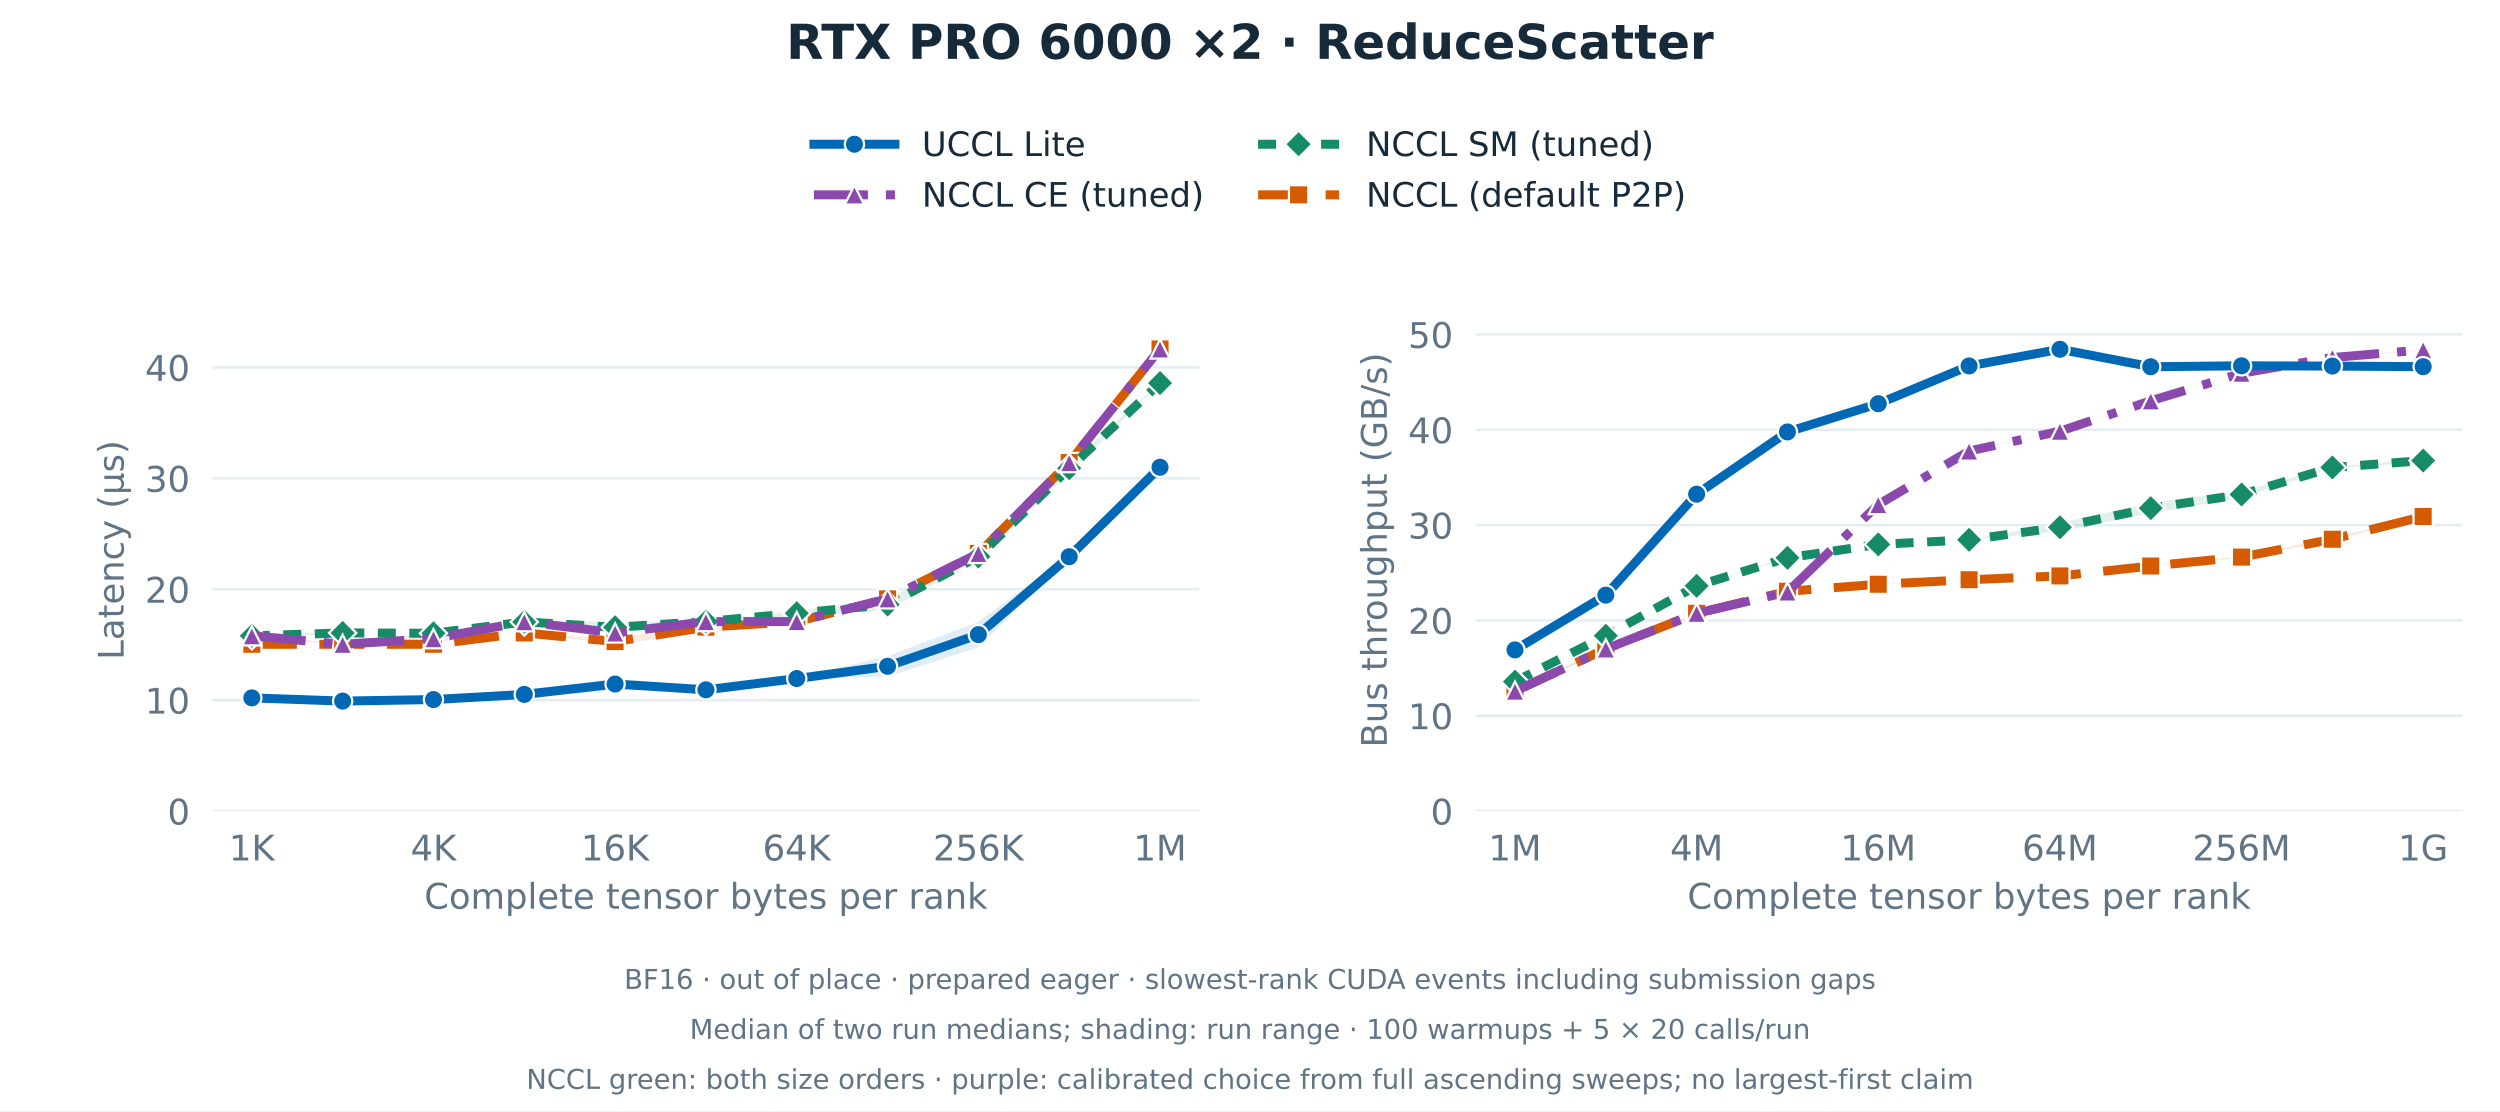
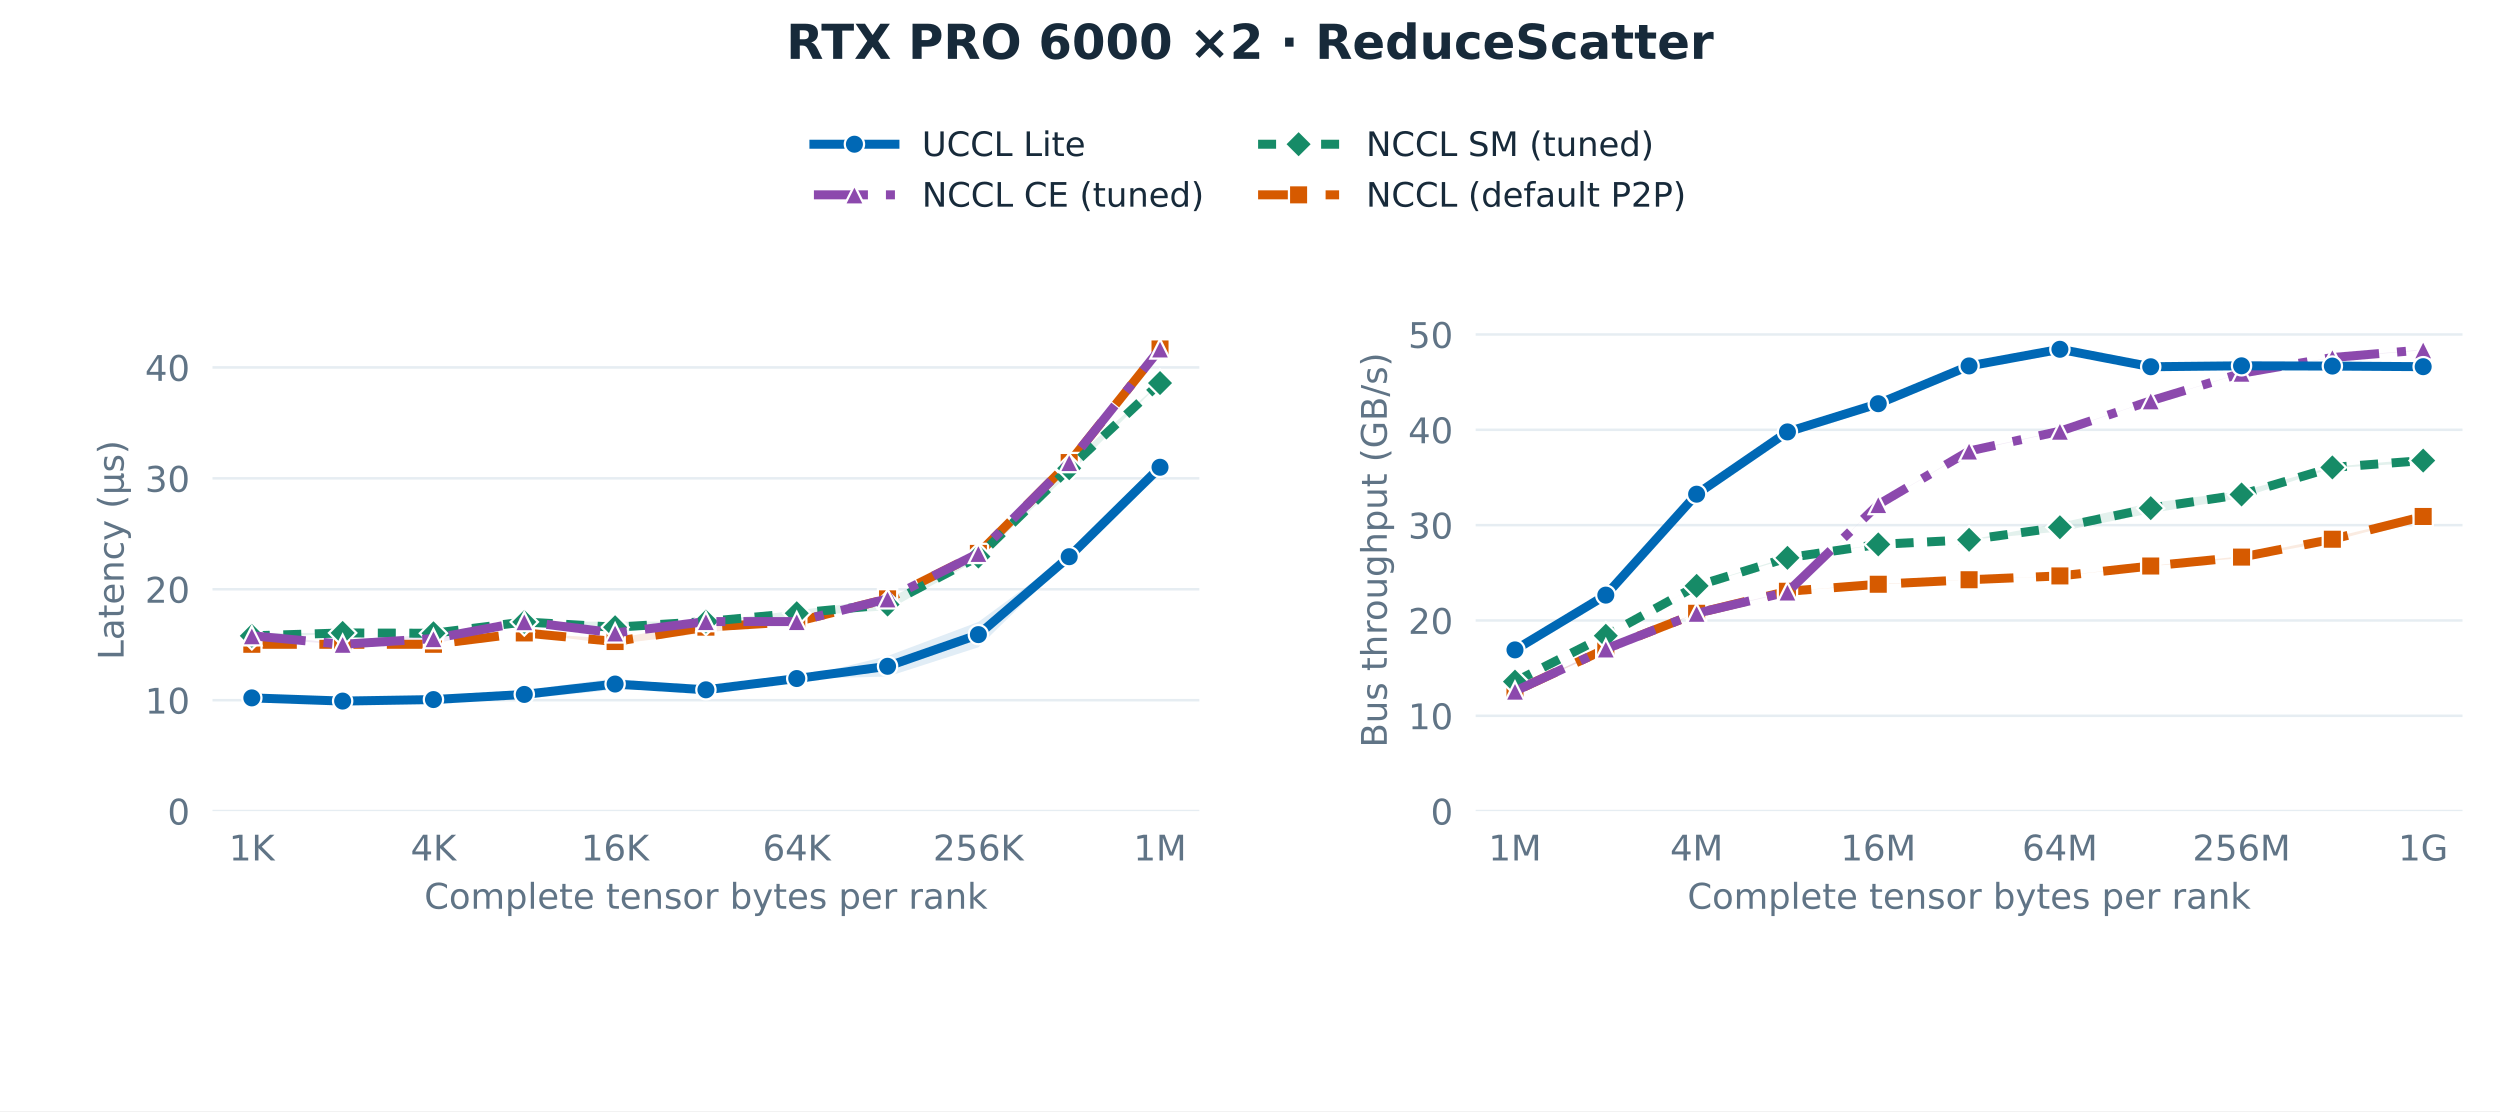
<svg xmlns="http://www.w3.org/2000/svg" xmlns:xlink="http://www.w3.org/1999/xlink" width="777.6pt" height="345.6pt" viewBox="0 0 777.6 345.6" version="1.1">
  <defs>
    <style type="text/css">*{stroke-linejoin: round; stroke-linecap: butt}</style>
  </defs>
  <g id="figure_1">
    <g id="patch_1">
      <path d="M 0 345.6 L 777.6 345.6 L 777.6 0 L 0 0 z " style="fill: #ffffff" />
    </g>
    <g id="axes_1">
      <g id="patch_2">
        <path d="M 66.096 252.288 L 373.043 252.288 L 373.043 89.856 L 66.096 89.856 z " style="fill: #ffffff" />
      </g>
      <g id="matplotlib.axis_1">
        <g id="xtick_1">
          <g id="line2d_1" />
          <g id="text_1">
            <text style="font-size: 11px; font-family: 'DejaVu Sans'; text-anchor: middle; fill: #607486" x="78.327" y="267.645" transform="rotate(-0 78.32651 267.6454)">1K</text>
          </g>
        </g>
        <g id="xtick_2">
          <g id="line2d_2" />
          <g id="text_2">
            <text style="font-size: 11px; font-family: 'DejaVu Sans'; text-anchor: middle; fill: #607486" x="134.824" y="267.645" transform="rotate(-0 134.8238 267.6454)">4K</text>
          </g>
        </g>
        <g id="xtick_3">
          <g id="line2d_3" />
          <g id="text_3">
            <text style="font-size: 11px; font-family: 'DejaVu Sans'; text-anchor: middle; fill: #607486" x="191.321" y="267.645" transform="rotate(-0 191.3211 267.6454)">16K</text>
          </g>
        </g>
        <g id="xtick_4">
          <g id="line2d_4" />
          <g id="text_4">
            <text style="font-size: 11px; font-family: 'DejaVu Sans'; text-anchor: middle; fill: #607486" x="247.818" y="267.645" transform="rotate(-0 247.8183 267.6454)">64K</text>
          </g>
        </g>
        <g id="xtick_5">
          <g id="line2d_5" />
          <g id="text_5">
            <text style="font-size: 11px; font-family: 'DejaVu Sans'; text-anchor: middle; fill: #607486" x="304.316" y="267.645" transform="rotate(-0 304.3156 267.6454)">256K</text>
          </g>
        </g>
        <g id="xtick_6">
          <g id="line2d_6" />
          <g id="text_6">
            <text style="font-size: 11px; font-family: 'DejaVu Sans'; text-anchor: middle; fill: #607486" x="360.813" y="267.645" transform="rotate(-0 360.8129 267.6454)">1M</text>
          </g>
        </g>
        <g id="text_7">
          <text style="font-size: 11px; font-family: 'DejaVu Sans'; text-anchor: middle; fill: #607486" x="219.57" y="282.646" transform="rotate(-0 219.5697 282.6463)">Complete tensor bytes per rank</text>
        </g>
      </g>
      <g id="matplotlib.axis_2">
        <g id="ytick_1">
          <g id="line2d_7">
            <path d="M 66.096 252.288 L 373.043 252.288 " clip-path="url(#p01f742821e)" style="fill: none; stroke: #e6edf2; stroke-width: 0.8; stroke-linecap: square" />
          </g>
          <g id="line2d_8" />
          <g id="text_8">
            <text style="font-size: 11px; font-family: 'DejaVu Sans'; text-anchor: end; fill: #607486" x="59.096" y="256.467" transform="rotate(-0 59.096 256.4667)">0</text>
          </g>
        </g>
        <g id="ytick_2">
          <g id="line2d_9">
            <path d="M 66.096 217.787 L 373.043 217.787 " clip-path="url(#p01f742821e)" style="fill: none; stroke: #e6edf2; stroke-width: 0.8; stroke-linecap: square" />
          </g>
          <g id="line2d_10" />
          <g id="text_9">
            <text style="font-size: 11px; font-family: 'DejaVu Sans'; text-anchor: end; fill: #607486" x="59.096" y="221.966" transform="rotate(-0 59.096 221.9657)">10</text>
          </g>
        </g>
        <g id="ytick_3">
          <g id="line2d_11">
            <path d="M 66.096 183.286 L 373.043 183.286 " clip-path="url(#p01f742821e)" style="fill: none; stroke: #e6edf2; stroke-width: 0.8; stroke-linecap: square" />
          </g>
          <g id="line2d_12" />
          <g id="text_10">
            <text style="font-size: 11px; font-family: 'DejaVu Sans'; text-anchor: end; fill: #607486" x="59.096" y="187.465" transform="rotate(-0 59.096 187.4646)">20</text>
          </g>
        </g>
        <g id="ytick_4">
          <g id="line2d_13">
            <path d="M 66.096 148.785 L 373.043 148.785 " clip-path="url(#p01f742821e)" style="fill: none; stroke: #e6edf2; stroke-width: 0.8; stroke-linecap: square" />
          </g>
          <g id="line2d_14" />
          <g id="text_11">
            <text style="font-size: 11px; font-family: 'DejaVu Sans'; text-anchor: end; fill: #607486" x="59.096" y="152.964" transform="rotate(-0 59.096 152.9636)">30</text>
          </g>
        </g>
        <g id="ytick_5">
          <g id="line2d_15">
            <path d="M 66.096 114.284 L 373.043 114.284 " clip-path="url(#p01f742821e)" style="fill: none; stroke: #e6edf2; stroke-width: 0.8; stroke-linecap: square" />
          </g>
          <g id="line2d_16" />
          <g id="text_12">
            <text style="font-size: 11px; font-family: 'DejaVu Sans'; text-anchor: end; fill: #607486" x="59.096" y="118.463" transform="rotate(-0 59.096 118.4626)">40</text>
          </g>
        </g>
        <g id="text_13">
          <text style="font-size: 11px; font-family: 'DejaVu Sans'; text-anchor: middle; fill: #607486" x="38.456" y="171.072" transform="rotate(-90 38.45592 171.072)">Latency (µs)</text>
        </g>
      </g>
      <g id="FillBetweenPolyCollection_1">
        <defs>
          <path id="m4f21803e69" d="M 78.327 -145.202 L 78.327 -145.202 L 106.575 -145.202 L 134.824 -145.202 L 163.072 -148.734 L 191.321 -145.202 L 219.57 -148.79 L 247.818 -152.267 L 276.067 -159.333 L 304.316 -173.465 L 332.564 -201.728 L 360.813 -237.057 L 360.813 -237.057 L 360.813 -237.057 L 332.564 -201.728 L 304.316 -173.465 L 276.067 -159.333 L 247.818 -152.267 L 219.57 -152.267 L 191.321 -146.913 L 163.072 -148.734 L 134.824 -145.202 L 106.575 -145.202 L 78.327 -145.202 z " />
        </defs>
        <g clip-path="url(#p01f742821e)">
          <use xlink:href="#m4f21803e69" x="0" y="345.6" style="fill: #d65a00; fill-opacity: 0.12" />
        </g>
      </g>
      <g id="FillBetweenPolyCollection_2">
        <defs>
          <path id="m6b009f9e01" d="M 78.327 -148.734 L 78.327 -146.913 L 106.575 -148.734 L 134.824 -148.624 L 163.072 -152.157 L 191.321 -148.734 L 219.57 -152.267 L 247.818 -153.979 L 276.067 -155.8 L 304.316 -171.643 L 332.564 -198.195 L 360.813 -226.458 L 360.813 -226.458 L 360.813 -226.458 L 332.564 -201.728 L 304.316 -173.354 L 276.067 -159.333 L 247.818 -155.745 L 219.57 -152.267 L 191.321 -152.267 L 163.072 -152.157 L 134.824 -148.624 L 106.575 -148.734 L 78.327 -148.734 z " />
        </defs>
        <g clip-path="url(#p01f742821e)">
          <use xlink:href="#m6b009f9e01" x="0" y="345.6" style="fill: #168b67; fill-opacity: 0.12" />
        </g>
      </g>
      <g id="FillBetweenPolyCollection_3">
        <defs>
          <path id="m8a4377a4cb" d="M 78.327 -148.734 L 78.327 -146.968 L 106.575 -145.202 L 134.824 -145.202 L 163.072 -152.212 L 191.321 -148.734 L 219.57 -152.267 L 247.818 -152.267 L 276.067 -159.333 L 304.316 -173.465 L 332.564 -201.728 L 360.813 -237.057 L 360.813 -237.057 L 360.813 -237.057 L 332.564 -201.728 L 304.316 -173.465 L 276.067 -159.333 L 247.818 -152.267 L 219.57 -152.267 L 191.321 -148.734 L 163.072 -152.267 L 134.824 -148.734 L 106.575 -145.202 L 78.327 -148.734 z " />
        </defs>
        <g clip-path="url(#p01f742821e)">
          <use xlink:href="#m8a4377a4cb" x="0" y="345.6" style="fill: #8c49ad; fill-opacity: 0.12" />
        </g>
      </g>
      <g id="FillBetweenPolyCollection_4">
        <defs>
          <path id="m568a72b6f2" d="M 78.327 -129.524 L 78.327 -127.537 L 106.575 -127.537 L 134.824 -127.537 L 163.072 -128.255 L 191.321 -131.07 L 219.57 -131.015 L 247.818 -134.492 L 276.067 -135.155 L 304.316 -144.263 L 332.564 -171.974 L 360.813 -197.974 L 360.813 -202.556 L 360.813 -202.556 L 332.564 -172.913 L 304.316 -152.157 L 276.067 -141.558 L 247.818 -134.603 L 219.57 -131.07 L 191.321 -134.603 L 163.072 -130.96 L 134.824 -128.475 L 106.575 -127.537 L 78.327 -129.524 z " />
        </defs>
        <g clip-path="url(#p01f742821e)">
          <use xlink:href="#m568a72b6f2" x="0" y="345.6" style="fill: #0068b5; fill-opacity: 0.12" />
        </g>
      </g>
      <g id="line2d_17">
        <path d="M 78.327 200.398 L 106.575 200.398 L 134.824 200.398 L 163.072 196.866 L 191.321 199.543 L 219.57 195.071 L 247.818 193.333 L 276.067 186.267 L 304.316 172.135 L 332.564 143.872 L 360.813 108.543 " clip-path="url(#p01f742821e)" style="fill: none; stroke-dasharray: 14,7; stroke-dashoffset: 0; stroke: #d65a00; stroke-width: 2.8" />
        <defs>
          <path id="mbd1e659322" d="M -3 3 L 3 3 L 3 -3 L -3 -3 z " style="stroke: #ffffff; stroke-width: 0.7; stroke-linejoin: miter" />
        </defs>
        <g clip-path="url(#p01f742821e)">
          <use xlink:href="#mbd1e659322" x="78.327" y="200.398" style="fill: #d65a00; stroke: #ffffff; stroke-width: 0.7; stroke-linejoin: miter" />
          <use xlink:href="#mbd1e659322" x="106.575" y="200.398" style="fill: #d65a00; stroke: #ffffff; stroke-width: 0.7; stroke-linejoin: miter" />
          <use xlink:href="#mbd1e659322" x="134.824" y="200.398" style="fill: #d65a00; stroke: #ffffff; stroke-width: 0.7; stroke-linejoin: miter" />
          <use xlink:href="#mbd1e659322" x="163.072" y="196.866" style="fill: #d65a00; stroke: #ffffff; stroke-width: 0.7; stroke-linejoin: miter" />
          <use xlink:href="#mbd1e659322" x="191.321" y="199.543" style="fill: #d65a00; stroke: #ffffff; stroke-width: 0.7; stroke-linejoin: miter" />
          <use xlink:href="#mbd1e659322" x="219.57" y="195.071" style="fill: #d65a00; stroke: #ffffff; stroke-width: 0.7; stroke-linejoin: miter" />
          <use xlink:href="#mbd1e659322" x="247.818" y="193.333" style="fill: #d65a00; stroke: #ffffff; stroke-width: 0.7; stroke-linejoin: miter" />
          <use xlink:href="#mbd1e659322" x="276.067" y="186.267" style="fill: #d65a00; stroke: #ffffff; stroke-width: 0.7; stroke-linejoin: miter" />
          <use xlink:href="#mbd1e659322" x="304.316" y="172.135" style="fill: #d65a00; stroke: #ffffff; stroke-width: 0.7; stroke-linejoin: miter" />
          <use xlink:href="#mbd1e659322" x="332.564" y="143.872" style="fill: #d65a00; stroke: #ffffff; stroke-width: 0.7; stroke-linejoin: miter" />
          <use xlink:href="#mbd1e659322" x="360.813" y="108.543" style="fill: #d65a00; stroke: #ffffff; stroke-width: 0.7; stroke-linejoin: miter" />
        </g>
      </g>
      <g id="line2d_18">
        <path d="M 78.327 197.776 L 106.575 196.866 L 134.824 196.976 L 163.072 193.443 L 191.321 195.099 L 219.57 193.333 L 247.818 190.738 L 276.067 188.033 L 304.316 173.101 L 332.564 145.638 L 360.813 119.142 " clip-path="url(#p01f742821e)" style="fill: none; stroke-dasharray: 5.6,4.2; stroke-dashoffset: 0; stroke: #168b67; stroke-width: 2.8" />
        <defs>
          <path id="m9a01a7dcfe" d="M -0 4.243 L 4.243 0 L 0 -4.243 L -4.243 -0 z " style="stroke: #ffffff; stroke-width: 0.7; stroke-linejoin: miter" />
        </defs>
        <g clip-path="url(#p01f742821e)">
          <use xlink:href="#m9a01a7dcfe" x="78.327" y="197.776" style="fill: #168b67; stroke: #ffffff; stroke-width: 0.7; stroke-linejoin: miter" />
          <use xlink:href="#m9a01a7dcfe" x="106.575" y="196.866" style="fill: #168b67; stroke: #ffffff; stroke-width: 0.7; stroke-linejoin: miter" />
          <use xlink:href="#m9a01a7dcfe" x="134.824" y="196.976" style="fill: #168b67; stroke: #ffffff; stroke-width: 0.7; stroke-linejoin: miter" />
          <use xlink:href="#m9a01a7dcfe" x="163.072" y="193.443" style="fill: #168b67; stroke: #ffffff; stroke-width: 0.7; stroke-linejoin: miter" />
          <use xlink:href="#m9a01a7dcfe" x="191.321" y="195.099" style="fill: #168b67; stroke: #ffffff; stroke-width: 0.7; stroke-linejoin: miter" />
          <use xlink:href="#m9a01a7dcfe" x="219.57" y="193.333" style="fill: #168b67; stroke: #ffffff; stroke-width: 0.7; stroke-linejoin: miter" />
          <use xlink:href="#m9a01a7dcfe" x="247.818" y="190.738" style="fill: #168b67; stroke: #ffffff; stroke-width: 0.7; stroke-linejoin: miter" />
          <use xlink:href="#m9a01a7dcfe" x="276.067" y="188.033" style="fill: #168b67; stroke: #ffffff; stroke-width: 0.7; stroke-linejoin: miter" />
          <use xlink:href="#m9a01a7dcfe" x="304.316" y="173.101" style="fill: #168b67; stroke: #ffffff; stroke-width: 0.7; stroke-linejoin: miter" />
          <use xlink:href="#m9a01a7dcfe" x="332.564" y="145.638" style="fill: #168b67; stroke: #ffffff; stroke-width: 0.7; stroke-linejoin: miter" />
          <use xlink:href="#m9a01a7dcfe" x="360.813" y="119.142" style="fill: #168b67; stroke: #ffffff; stroke-width: 0.7; stroke-linejoin: miter" />
        </g>
      </g>
      <g id="line2d_19">
        <path d="M 78.327 197.749 L 106.575 200.398 L 134.824 198.632 L 163.072 193.36 L 191.321 196.866 L 219.57 193.333 L 247.818 193.333 L 276.067 186.267 L 304.316 172.135 L 332.564 143.872 L 360.813 108.543 " clip-path="url(#p01f742821e)" style="fill: none; stroke-dasharray: 16.8,5.6,2.8,5.6; stroke-dashoffset: 0; stroke: #8c49ad; stroke-width: 2.8" />
        <defs>
          <path id="mf104dbe9ff" d="M 0 -3 L -3 3 L 3 3 z " style="stroke: #ffffff; stroke-width: 0.7; stroke-linejoin: miter" />
        </defs>
        <g clip-path="url(#p01f742821e)">
          <use xlink:href="#mf104dbe9ff" x="78.327" y="197.749" style="fill: #8c49ad; stroke: #ffffff; stroke-width: 0.7; stroke-linejoin: miter" />
          <use xlink:href="#mf104dbe9ff" x="106.575" y="200.398" style="fill: #8c49ad; stroke: #ffffff; stroke-width: 0.7; stroke-linejoin: miter" />
          <use xlink:href="#mf104dbe9ff" x="134.824" y="198.632" style="fill: #8c49ad; stroke: #ffffff; stroke-width: 0.7; stroke-linejoin: miter" />
          <use xlink:href="#mf104dbe9ff" x="163.072" y="193.36" style="fill: #8c49ad; stroke: #ffffff; stroke-width: 0.7; stroke-linejoin: miter" />
          <use xlink:href="#mf104dbe9ff" x="191.321" y="196.866" style="fill: #8c49ad; stroke: #ffffff; stroke-width: 0.7; stroke-linejoin: miter" />
          <use xlink:href="#mf104dbe9ff" x="219.57" y="193.333" style="fill: #8c49ad; stroke: #ffffff; stroke-width: 0.7; stroke-linejoin: miter" />
          <use xlink:href="#mf104dbe9ff" x="247.818" y="193.333" style="fill: #8c49ad; stroke: #ffffff; stroke-width: 0.7; stroke-linejoin: miter" />
          <use xlink:href="#mf104dbe9ff" x="276.067" y="186.267" style="fill: #8c49ad; stroke: #ffffff; stroke-width: 0.7; stroke-linejoin: miter" />
          <use xlink:href="#mf104dbe9ff" x="304.316" y="172.135" style="fill: #8c49ad; stroke: #ffffff; stroke-width: 0.7; stroke-linejoin: miter" />
          <use xlink:href="#mf104dbe9ff" x="332.564" y="143.872" style="fill: #8c49ad; stroke: #ffffff; stroke-width: 0.7; stroke-linejoin: miter" />
          <use xlink:href="#mf104dbe9ff" x="360.813" y="108.543" style="fill: #8c49ad; stroke: #ffffff; stroke-width: 0.7; stroke-linejoin: miter" />
        </g>
      </g>
      <g id="line2d_20">
        <path d="M 78.327 217.069 L 106.575 218.063 L 134.824 217.594 L 163.072 215.993 L 191.321 212.764 L 219.57 214.558 L 247.818 211.052 L 276.067 207.243 L 304.316 197.39 L 332.564 173.156 L 360.813 145.335 " clip-path="url(#p01f742821e)" style="fill: none; stroke: #0068b5; stroke-width: 2.8; stroke-linecap: square" />
        <defs>
          <path id="me8a90994ab" d="M 0 3 C 0.796 3 1.559 2.684 2.121 2.121 C 2.684 1.559 3 0.796 3 0 C 3 -0.796 2.684 -1.559 2.121 -2.121 C 1.559 -2.684 0.796 -3 0 -3 C -0.796 -3 -1.559 -2.684 -2.121 -2.121 C -2.684 -1.559 -3 -0.796 -3 0 C -3 0.796 -2.684 1.559 -2.121 2.121 C -1.559 2.684 -0.796 3 0 3 z " style="stroke: #ffffff; stroke-width: 0.7" />
        </defs>
        <g clip-path="url(#p01f742821e)">
          <use xlink:href="#me8a90994ab" x="78.327" y="217.069" style="fill: #0068b5; stroke: #ffffff; stroke-width: 0.7" />
          <use xlink:href="#me8a90994ab" x="106.575" y="218.063" style="fill: #0068b5; stroke: #ffffff; stroke-width: 0.7" />
          <use xlink:href="#me8a90994ab" x="134.824" y="217.594" style="fill: #0068b5; stroke: #ffffff; stroke-width: 0.7" />
          <use xlink:href="#me8a90994ab" x="163.072" y="215.993" style="fill: #0068b5; stroke: #ffffff; stroke-width: 0.7" />
          <use xlink:href="#me8a90994ab" x="191.321" y="212.764" style="fill: #0068b5; stroke: #ffffff; stroke-width: 0.7" />
          <use xlink:href="#me8a90994ab" x="219.57" y="214.558" style="fill: #0068b5; stroke: #ffffff; stroke-width: 0.7" />
          <use xlink:href="#me8a90994ab" x="247.818" y="211.052" style="fill: #0068b5; stroke: #ffffff; stroke-width: 0.7" />
          <use xlink:href="#me8a90994ab" x="276.067" y="207.243" style="fill: #0068b5; stroke: #ffffff; stroke-width: 0.7" />
          <use xlink:href="#me8a90994ab" x="304.316" y="197.39" style="fill: #0068b5; stroke: #ffffff; stroke-width: 0.7" />
          <use xlink:href="#me8a90994ab" x="332.564" y="173.156" style="fill: #0068b5; stroke: #ffffff; stroke-width: 0.7" />
          <use xlink:href="#me8a90994ab" x="360.813" y="145.335" style="fill: #0068b5; stroke: #ffffff; stroke-width: 0.7" />
        </g>
      </g>
    </g>
    <g id="axes_2">
      <g id="patch_3">
        <path d="M 458.989 252.288 L 765.936 252.288 L 765.936 89.856 L 458.989 89.856 z " style="fill: #ffffff" />
      </g>
      <g id="matplotlib.axis_3">
        <g id="xtick_7">
          <g id="line2d_21" />
          <g id="text_14">
            <text style="font-size: 11px; font-family: 'DejaVu Sans'; text-anchor: middle; fill: #607486" x="471.219" y="267.645" transform="rotate(-0 471.2191 267.6454)">1M</text>
          </g>
        </g>
        <g id="xtick_8">
          <g id="line2d_22" />
          <g id="text_15">
            <text style="font-size: 11px; font-family: 'DejaVu Sans'; text-anchor: middle; fill: #607486" x="527.716" y="267.645" transform="rotate(-0 527.7164 267.6454)">4M</text>
          </g>
        </g>
        <g id="xtick_9">
          <g id="line2d_23" />
          <g id="text_16">
            <text style="font-size: 11px; font-family: 'DejaVu Sans'; text-anchor: middle; fill: #607486" x="584.214" y="267.645" transform="rotate(-0 584.2137 267.6454)">16M</text>
          </g>
        </g>
        <g id="xtick_10">
          <g id="line2d_24" />
          <g id="text_17">
            <text style="font-size: 11px; font-family: 'DejaVu Sans'; text-anchor: middle; fill: #607486" x="640.711" y="267.645" transform="rotate(-0 640.711 267.6454)">64M</text>
          </g>
        </g>
        <g id="xtick_11">
          <g id="line2d_25" />
          <g id="text_18">
            <text style="font-size: 11px; font-family: 'DejaVu Sans'; text-anchor: middle; fill: #607486" x="697.208" y="267.645" transform="rotate(-0 697.2082 267.6454)">256M</text>
          </g>
        </g>
        <g id="xtick_12">
          <g id="line2d_26" />
          <g id="text_19">
            <text style="font-size: 11px; font-family: 'DejaVu Sans'; text-anchor: middle; fill: #607486" x="753.705" y="267.645" transform="rotate(-0 753.7055 267.6454)">1G</text>
          </g>
        </g>
        <g id="text_20">
          <text style="font-size: 11px; font-family: 'DejaVu Sans'; text-anchor: middle; fill: #607486" x="612.462" y="282.646" transform="rotate(-0 612.4623 282.6463)">Complete tensor bytes per rank</text>
        </g>
      </g>
      <g id="matplotlib.axis_4">
        <g id="ytick_6">
          <g id="line2d_27">
            <path d="M 458.989 252.288 L 765.936 252.288 " clip-path="url(#p0127c501f4)" style="fill: none; stroke: #e6edf2; stroke-width: 0.8; stroke-linecap: square" />
          </g>
          <g id="line2d_28" />
          <g id="text_21">
            <text style="font-size: 11px; font-family: 'DejaVu Sans'; text-anchor: end; fill: #607486" x="451.989" y="256.467" transform="rotate(-0 451.9886 256.4667)">0</text>
          </g>
        </g>
        <g id="ytick_7">
          <g id="line2d_29">
            <path d="M 458.989 222.638 L 765.936 222.638 " clip-path="url(#p0127c501f4)" style="fill: none; stroke: #e6edf2; stroke-width: 0.8; stroke-linecap: square" />
          </g>
          <g id="line2d_30" />
          <g id="text_22">
            <text style="font-size: 11px; font-family: 'DejaVu Sans'; text-anchor: end; fill: #607486" x="451.989" y="226.816" transform="rotate(-0 451.9886 226.8164)">10</text>
          </g>
        </g>
        <g id="ytick_8">
          <g id="line2d_31">
            <path d="M 458.989 192.987 L 765.936 192.987 " clip-path="url(#p0127c501f4)" style="fill: none; stroke: #e6edf2; stroke-width: 0.8; stroke-linecap: square" />
          </g>
          <g id="line2d_32" />
          <g id="text_23">
            <text style="font-size: 11px; font-family: 'DejaVu Sans'; text-anchor: end; fill: #607486" x="451.989" y="197.166" transform="rotate(-0 451.9886 197.166)">20</text>
          </g>
        </g>
        <g id="ytick_9">
          <g id="line2d_33">
            <path d="M 458.989 163.337 L 765.936 163.337 " clip-path="url(#p0127c501f4)" style="fill: none; stroke: #e6edf2; stroke-width: 0.8; stroke-linecap: square" />
          </g>
          <g id="line2d_34" />
          <g id="text_24">
            <text style="font-size: 11px; font-family: 'DejaVu Sans'; text-anchor: end; fill: #607486" x="451.989" y="167.516" transform="rotate(-0 451.9886 167.5157)">30</text>
          </g>
        </g>
        <g id="ytick_10">
          <g id="line2d_35">
            <path d="M 458.989 133.687 L 765.936 133.687 " clip-path="url(#p0127c501f4)" style="fill: none; stroke: #e6edf2; stroke-width: 0.8; stroke-linecap: square" />
          </g>
          <g id="line2d_36" />
          <g id="text_25">
            <text style="font-size: 11px; font-family: 'DejaVu Sans'; text-anchor: end; fill: #607486" x="451.989" y="137.865" transform="rotate(-0 451.9886 137.8654)">40</text>
          </g>
        </g>
        <g id="ytick_11">
          <g id="line2d_37">
            <path d="M 458.989 104.036 L 765.936 104.036 " clip-path="url(#p0127c501f4)" style="fill: none; stroke: #e6edf2; stroke-width: 0.8; stroke-linecap: square" />
          </g>
          <g id="line2d_38" />
          <g id="text_26">
            <text style="font-size: 11px; font-family: 'DejaVu Sans'; text-anchor: end; fill: #607486" x="451.989" y="108.215" transform="rotate(-0 451.9886 108.215)">50</text>
          </g>
        </g>
        <g id="text_27">
          <text style="font-size: 11px; font-family: 'DejaVu Sans'; text-anchor: middle; fill: #607486" x="431.349" y="171.072" transform="rotate(-90 431.3486 171.072)">Bus throughput (GB/s)</text>
        </g>
      </g>
      <g id="FillBetweenPolyCollection_5">
        <defs>
          <path id="mabc756953c" d="M 471.219 -130.623 L 471.219 -130.623 L 499.468 -143.342 L 527.716 -154.843 L 555.965 -161.679 L 584.214 -163.774 L 612.462 -165.253 L 640.711 -166.436 L 668.96 -169.465 L 697.208 -172.036 L 725.457 -177.308 L 753.705 -184.806 L 753.705 -185.111 L 753.705 -185.111 L 725.457 -178.458 L 697.208 -172.606 L 668.96 -169.629 L 640.711 -166.491 L 612.462 -165.308 L 584.214 -163.973 L 555.965 -161.703 L 527.716 -154.843 L 499.468 -144.18 L 471.219 -130.623 z " />
        </defs>
        <g clip-path="url(#p0127c501f4)">
          <use xlink:href="#mabc756953c" x="0" y="345.6" style="fill: #d65a00; fill-opacity: 0.12" />
        </g>
      </g>
      <g id="FillBetweenPolyCollection_6">
        <defs>
          <path id="m273da9f82f" d="M 471.219 -133.593 L 471.219 -133.593 L 499.468 -147.865 L 527.716 -163.361 L 555.965 -171.84 L 584.214 -176.269 L 612.462 -177.697 L 640.711 -180.279 L 668.96 -185.97 L 697.208 -190.747 L 725.457 -199.996 L 753.705 -201.784 L 753.705 -202.908 L 753.705 -202.908 L 725.457 -200.43 L 697.208 -192.869 L 668.96 -189.166 L 640.711 -182.969 L 612.462 -177.701 L 584.214 -176.273 L 555.965 -172.351 L 527.716 -163.386 L 499.468 -147.865 L 471.219 -133.593 z " />
        </defs>
        <g clip-path="url(#p0127c501f4)">
          <use xlink:href="#m273da9f82f" x="0" y="345.6" style="fill: #168b67; fill-opacity: 0.12" />
        </g>
      </g>
      <g id="FillBetweenPolyCollection_7">
        <defs>
          <path id="me0e2465f45" d="M 471.219 -130.623 L 471.219 -130.623 L 499.468 -143.342 L 527.716 -154.843 L 555.965 -161.314 L 584.214 -188.635 L 612.462 -205.193 L 640.711 -211.402 L 668.96 -220.886 L 697.208 -229.452 L 725.457 -234.347 L 753.705 -236.651 L 753.705 -236.909 L 753.705 -236.909 L 725.457 -234.449 L 697.208 -229.571 L 668.96 -220.971 L 640.711 -211.559 L 612.462 -205.431 L 584.214 -188.676 L 555.965 -161.601 L 527.716 -154.843 L 499.468 -144.18 L 471.219 -130.623 z " />
        </defs>
        <g clip-path="url(#p0127c501f4)">
          <use xlink:href="#me0e2465f45" x="0" y="345.6" style="fill: #8c49ad; fill-opacity: 0.12" />
        </g>
      </g>
      <g id="FillBetweenPolyCollection_8">
        <defs>
          <path id="m64936b0a92" d="M 471.219 -144.556 L 471.219 -142.407 L 499.468 -159.722 L 527.716 -190.276 L 555.965 -210.759 L 584.214 -219.471 L 612.462 -231.376 L 640.711 -236.865 L 668.96 -231.522 L 697.208 -231.664 L 725.457 -231.681 L 753.705 -231.458 L 753.705 -231.638 L 753.705 -231.638 L 725.457 -231.793 L 697.208 -231.974 L 668.96 -231.529 L 640.711 -237.057 L 612.462 -232.184 L 584.214 -220.597 L 555.965 -211.762 L 527.716 -193.553 L 499.468 -161.279 L 471.219 -144.556 z " />
        </defs>
        <g clip-path="url(#p0127c501f4)">
          <use xlink:href="#m64936b0a92" x="0" y="345.6" style="fill: #0068b5; fill-opacity: 0.12" />
        </g>
      </g>
      <g id="line2d_39">
        <path d="M 471.219 214.977 L 499.468 201.842 L 527.716 190.757 L 555.965 183.909 L 584.214 181.727 L 612.462 180.32 L 640.711 179.136 L 668.96 176.053 L 697.208 173.28 L 725.457 167.721 L 753.705 160.642 " clip-path="url(#p0127c501f4)" style="fill: none; stroke-dasharray: 14,7; stroke-dashoffset: 0; stroke: #d65a00; stroke-width: 2.8" />
        <g clip-path="url(#p0127c501f4)">
          <use xlink:href="#mbd1e659322" x="471.219" y="214.977" style="fill: #d65a00; stroke: #ffffff; stroke-width: 0.7; stroke-linejoin: miter" />
          <use xlink:href="#mbd1e659322" x="499.468" y="201.842" style="fill: #d65a00; stroke: #ffffff; stroke-width: 0.7; stroke-linejoin: miter" />
          <use xlink:href="#mbd1e659322" x="527.716" y="190.757" style="fill: #d65a00; stroke: #ffffff; stroke-width: 0.7; stroke-linejoin: miter" />
          <use xlink:href="#mbd1e659322" x="555.965" y="183.909" style="fill: #d65a00; stroke: #ffffff; stroke-width: 0.7; stroke-linejoin: miter" />
          <use xlink:href="#mbd1e659322" x="584.214" y="181.727" style="fill: #d65a00; stroke: #ffffff; stroke-width: 0.7; stroke-linejoin: miter" />
          <use xlink:href="#mbd1e659322" x="612.462" y="180.32" style="fill: #d65a00; stroke: #ffffff; stroke-width: 0.7; stroke-linejoin: miter" />
          <use xlink:href="#mbd1e659322" x="640.711" y="179.136" style="fill: #d65a00; stroke: #ffffff; stroke-width: 0.7; stroke-linejoin: miter" />
          <use xlink:href="#mbd1e659322" x="668.96" y="176.053" style="fill: #d65a00; stroke: #ffffff; stroke-width: 0.7; stroke-linejoin: miter" />
          <use xlink:href="#mbd1e659322" x="697.208" y="173.28" style="fill: #d65a00; stroke: #ffffff; stroke-width: 0.7; stroke-linejoin: miter" />
          <use xlink:href="#mbd1e659322" x="725.457" y="167.721" style="fill: #d65a00; stroke: #ffffff; stroke-width: 0.7; stroke-linejoin: miter" />
          <use xlink:href="#mbd1e659322" x="753.705" y="160.642" style="fill: #d65a00; stroke: #ffffff; stroke-width: 0.7; stroke-linejoin: miter" />
        </g>
      </g>
      <g id="line2d_40">
        <path d="M 471.219 212.007 L 499.468 197.735 L 527.716 182.226 L 555.965 173.506 L 584.214 169.329 L 612.462 167.901 L 640.711 163.997 L 668.96 158.059 L 697.208 153.803 L 725.457 145.387 L 753.705 143.257 " clip-path="url(#p0127c501f4)" style="fill: none; stroke-dasharray: 5.6,4.2; stroke-dashoffset: 0; stroke: #168b67; stroke-width: 2.8" />
        <g clip-path="url(#p0127c501f4)">
          <use xlink:href="#m9a01a7dcfe" x="471.219" y="212.007" style="fill: #168b67; stroke: #ffffff; stroke-width: 0.7; stroke-linejoin: miter" />
          <use xlink:href="#m9a01a7dcfe" x="499.468" y="197.735" style="fill: #168b67; stroke: #ffffff; stroke-width: 0.7; stroke-linejoin: miter" />
          <use xlink:href="#m9a01a7dcfe" x="527.716" y="182.226" style="fill: #168b67; stroke: #ffffff; stroke-width: 0.7; stroke-linejoin: miter" />
          <use xlink:href="#m9a01a7dcfe" x="555.965" y="173.506" style="fill: #168b67; stroke: #ffffff; stroke-width: 0.7; stroke-linejoin: miter" />
          <use xlink:href="#m9a01a7dcfe" x="584.214" y="169.329" style="fill: #168b67; stroke: #ffffff; stroke-width: 0.7; stroke-linejoin: miter" />
          <use xlink:href="#m9a01a7dcfe" x="612.462" y="167.901" style="fill: #168b67; stroke: #ffffff; stroke-width: 0.7; stroke-linejoin: miter" />
          <use xlink:href="#m9a01a7dcfe" x="640.711" y="163.997" style="fill: #168b67; stroke: #ffffff; stroke-width: 0.7; stroke-linejoin: miter" />
          <use xlink:href="#m9a01a7dcfe" x="668.96" y="158.059" style="fill: #168b67; stroke: #ffffff; stroke-width: 0.7; stroke-linejoin: miter" />
          <use xlink:href="#m9a01a7dcfe" x="697.208" y="153.803" style="fill: #168b67; stroke: #ffffff; stroke-width: 0.7; stroke-linejoin: miter" />
          <use xlink:href="#m9a01a7dcfe" x="725.457" y="145.387" style="fill: #168b67; stroke: #ffffff; stroke-width: 0.7; stroke-linejoin: miter" />
          <use xlink:href="#m9a01a7dcfe" x="753.705" y="143.257" style="fill: #168b67; stroke: #ffffff; stroke-width: 0.7; stroke-linejoin: miter" />
        </g>
      </g>
      <g id="line2d_41">
        <path d="M 471.219 214.977 L 499.468 201.842 L 527.716 190.757 L 555.965 184.143 L 584.214 156.944 L 612.462 140.288 L 640.711 134.12 L 668.96 124.672 L 697.208 116.089 L 725.457 111.202 L 753.705 108.82 " clip-path="url(#p0127c501f4)" style="fill: none; stroke-dasharray: 16.8,5.6,2.8,5.6; stroke-dashoffset: 0; stroke: #8c49ad; stroke-width: 2.8" />
        <g clip-path="url(#p0127c501f4)">
          <use xlink:href="#mf104dbe9ff" x="471.219" y="214.977" style="fill: #8c49ad; stroke: #ffffff; stroke-width: 0.7; stroke-linejoin: miter" />
          <use xlink:href="#mf104dbe9ff" x="499.468" y="201.842" style="fill: #8c49ad; stroke: #ffffff; stroke-width: 0.7; stroke-linejoin: miter" />
          <use xlink:href="#mf104dbe9ff" x="527.716" y="190.757" style="fill: #8c49ad; stroke: #ffffff; stroke-width: 0.7; stroke-linejoin: miter" />
          <use xlink:href="#mf104dbe9ff" x="555.965" y="184.143" style="fill: #8c49ad; stroke: #ffffff; stroke-width: 0.7; stroke-linejoin: miter" />
          <use xlink:href="#mf104dbe9ff" x="584.214" y="156.944" style="fill: #8c49ad; stroke: #ffffff; stroke-width: 0.7; stroke-linejoin: miter" />
          <use xlink:href="#mf104dbe9ff" x="612.462" y="140.288" style="fill: #8c49ad; stroke: #ffffff; stroke-width: 0.7; stroke-linejoin: miter" />
          <use xlink:href="#mf104dbe9ff" x="640.711" y="134.12" style="fill: #8c49ad; stroke: #ffffff; stroke-width: 0.7; stroke-linejoin: miter" />
          <use xlink:href="#mf104dbe9ff" x="668.96" y="124.672" style="fill: #8c49ad; stroke: #ffffff; stroke-width: 0.7; stroke-linejoin: miter" />
          <use xlink:href="#mf104dbe9ff" x="697.208" y="116.089" style="fill: #8c49ad; stroke: #ffffff; stroke-width: 0.7; stroke-linejoin: miter" />
          <use xlink:href="#mf104dbe9ff" x="725.457" y="111.202" style="fill: #8c49ad; stroke: #ffffff; stroke-width: 0.7; stroke-linejoin: miter" />
          <use xlink:href="#mf104dbe9ff" x="753.705" y="108.82" style="fill: #8c49ad; stroke: #ffffff; stroke-width: 0.7; stroke-linejoin: miter" />
        </g>
      </g>
      <g id="line2d_42">
        <path d="M 471.219 202.142 L 499.468 185.109 L 527.716 153.713 L 555.965 134.342 L 584.214 125.568 L 612.462 113.821 L 640.711 108.639 L 668.96 114.074 L 697.208 113.781 L 725.457 113.863 L 753.705 114.052 " clip-path="url(#p0127c501f4)" style="fill: none; stroke: #0068b5; stroke-width: 2.8; stroke-linecap: square" />
        <g clip-path="url(#p0127c501f4)">
          <use xlink:href="#me8a90994ab" x="471.219" y="202.142" style="fill: #0068b5; stroke: #ffffff; stroke-width: 0.7" />
          <use xlink:href="#me8a90994ab" x="499.468" y="185.109" style="fill: #0068b5; stroke: #ffffff; stroke-width: 0.7" />
          <use xlink:href="#me8a90994ab" x="527.716" y="153.713" style="fill: #0068b5; stroke: #ffffff; stroke-width: 0.7" />
          <use xlink:href="#me8a90994ab" x="555.965" y="134.342" style="fill: #0068b5; stroke: #ffffff; stroke-width: 0.7" />
          <use xlink:href="#me8a90994ab" x="584.214" y="125.568" style="fill: #0068b5; stroke: #ffffff; stroke-width: 0.7" />
          <use xlink:href="#me8a90994ab" x="612.462" y="113.821" style="fill: #0068b5; stroke: #ffffff; stroke-width: 0.7" />
          <use xlink:href="#me8a90994ab" x="640.711" y="108.639" style="fill: #0068b5; stroke: #ffffff; stroke-width: 0.7" />
          <use xlink:href="#me8a90994ab" x="668.96" y="114.074" style="fill: #0068b5; stroke: #ffffff; stroke-width: 0.7" />
          <use xlink:href="#me8a90994ab" x="697.208" y="113.781" style="fill: #0068b5; stroke: #ffffff; stroke-width: 0.7" />
          <use xlink:href="#me8a90994ab" x="725.457" y="113.863" style="fill: #0068b5; stroke: #ffffff; stroke-width: 0.7" />
          <use xlink:href="#me8a90994ab" x="753.705" y="114.052" style="fill: #0068b5; stroke: #ffffff; stroke-width: 0.7" />
        </g>
      </g>
    </g>
    <g id="text_28">
      <text style="font-weight: 700; font-size: 15px; font-family: 'DejaVu Sans'; text-anchor: middle; fill: #172a3a" x="388.8" y="18.31" transform="rotate(-0 388.8 18.30966)">RTX PRO 6000 ×2 · ReduceScatter</text>
    </g>
-     <g id="text_29">
-       <text style="font-size: 8.5px; font-family: 'DejaVu Sans'; text-anchor: middle; fill: #607486" x="388.8" y="307.584" transform="rotate(-0 388.8 307.584)">BF16 · out of place · prepared eager · slowest-rank CUDA events including submission gaps</text>
-     </g>
-     <g id="text_30">
-       <text style="font-size: 8.5px; font-family: 'DejaVu Sans'; text-anchor: middle; fill: #607486" x="388.8" y="323.136" transform="rotate(-0 388.8 323.136)">Median of two run medians; shading: run range · 100 warmups + 5 × 20 calls/run</text>
-     </g>
-     <g id="text_31">
-       <text style="font-size: 8.5px; font-family: 'DejaVu Sans'; text-anchor: middle; fill: #607486" x="388.8" y="338.688" transform="rotate(-0 388.8 338.688)">NCCL green: both size orders · purple: calibrated choice from full ascending sweeps; no largest-first claim</text>
-     </g>
    <g id="legend_1">
      <g id="line2d_43">
        <path d="M 253.16 44.857 L 265.76 44.857 L 278.36 44.857 " style="fill: none; stroke: #0068b5; stroke-width: 2.8; stroke-linecap: square" />
        <g>
          <use xlink:href="#me8a90994ab" x="265.76" y="44.857" style="fill: #0068b5; stroke: #ffffff; stroke-width: 0.7" />
        </g>
      </g>
-       <g id="text_32">
+       <g id="text_29">
        <text style="font-size: 10.5px; font-family: 'DejaVu Sans'; text-anchor: start; fill: #172a3a" x="286.76" y="48.532" transform="rotate(-0 286.7597 48.53236)">UCCL Lite</text>
      </g>
      <g id="line2d_44">
        <path d="M 253.16 60.608 L 265.76 60.608 L 278.36 60.608 " style="fill: none; stroke-dasharray: 16.8,5.6,2.8,5.6; stroke-dashoffset: 0; stroke: #8c49ad; stroke-width: 2.8" />
        <g>
          <use xlink:href="#mf104dbe9ff" x="265.76" y="60.608" style="fill: #8c49ad; stroke: #ffffff; stroke-width: 0.7; stroke-linejoin: miter" />
        </g>
      </g>
-       <g id="text_33">
+       <g id="text_30">
        <text style="font-size: 10.5px; font-family: 'DejaVu Sans'; text-anchor: start; fill: #172a3a" x="286.76" y="64.283" transform="rotate(-0 286.7597 64.28318)">NCCL CE (tuned)</text>
      </g>
      <g id="line2d_45">
        <path d="M 391.315 44.857 L 403.915 44.857 L 416.515 44.857 " style="fill: none; stroke-dasharray: 5.6,4.2; stroke-dashoffset: 0; stroke: #168b67; stroke-width: 2.8" />
        <g>
          <use xlink:href="#m9a01a7dcfe" x="403.915" y="44.857" style="fill: #168b67; stroke: #ffffff; stroke-width: 0.7; stroke-linejoin: miter" />
        </g>
      </g>
-       <g id="text_34">
+       <g id="text_31">
        <text style="font-size: 10.5px; font-family: 'DejaVu Sans'; text-anchor: start; fill: #172a3a" x="424.915" y="48.532" transform="rotate(-0 424.9151 48.53236)">NCCL SM (tuned)</text>
      </g>
      <g id="line2d_46">
        <path d="M 391.315 60.608 L 403.915 60.608 L 416.515 60.608 " style="fill: none; stroke-dasharray: 14,7; stroke-dashoffset: 0; stroke: #d65a00; stroke-width: 2.8" />
        <g>
          <use xlink:href="#mbd1e659322" x="403.915" y="60.608" style="fill: #d65a00; stroke: #ffffff; stroke-width: 0.7; stroke-linejoin: miter" />
        </g>
      </g>
-       <g id="text_35">
+       <g id="text_32">
        <text style="font-size: 10.5px; font-family: 'DejaVu Sans'; text-anchor: start; fill: #172a3a" x="424.915" y="64.283" transform="rotate(-0 424.9151 64.28318)">NCCL (default P2P)</text>
      </g>
    </g>
  </g>
  <defs>
    <clipPath id="p01f742821e">
      <rect x="66.096" y="89.856" width="306.947" height="162.432" />
    </clipPath>
    <clipPath id="p0127c501f4">
      <rect x="458.989" y="89.856" width="306.947" height="162.432" />
    </clipPath>
  </defs>
</svg>
